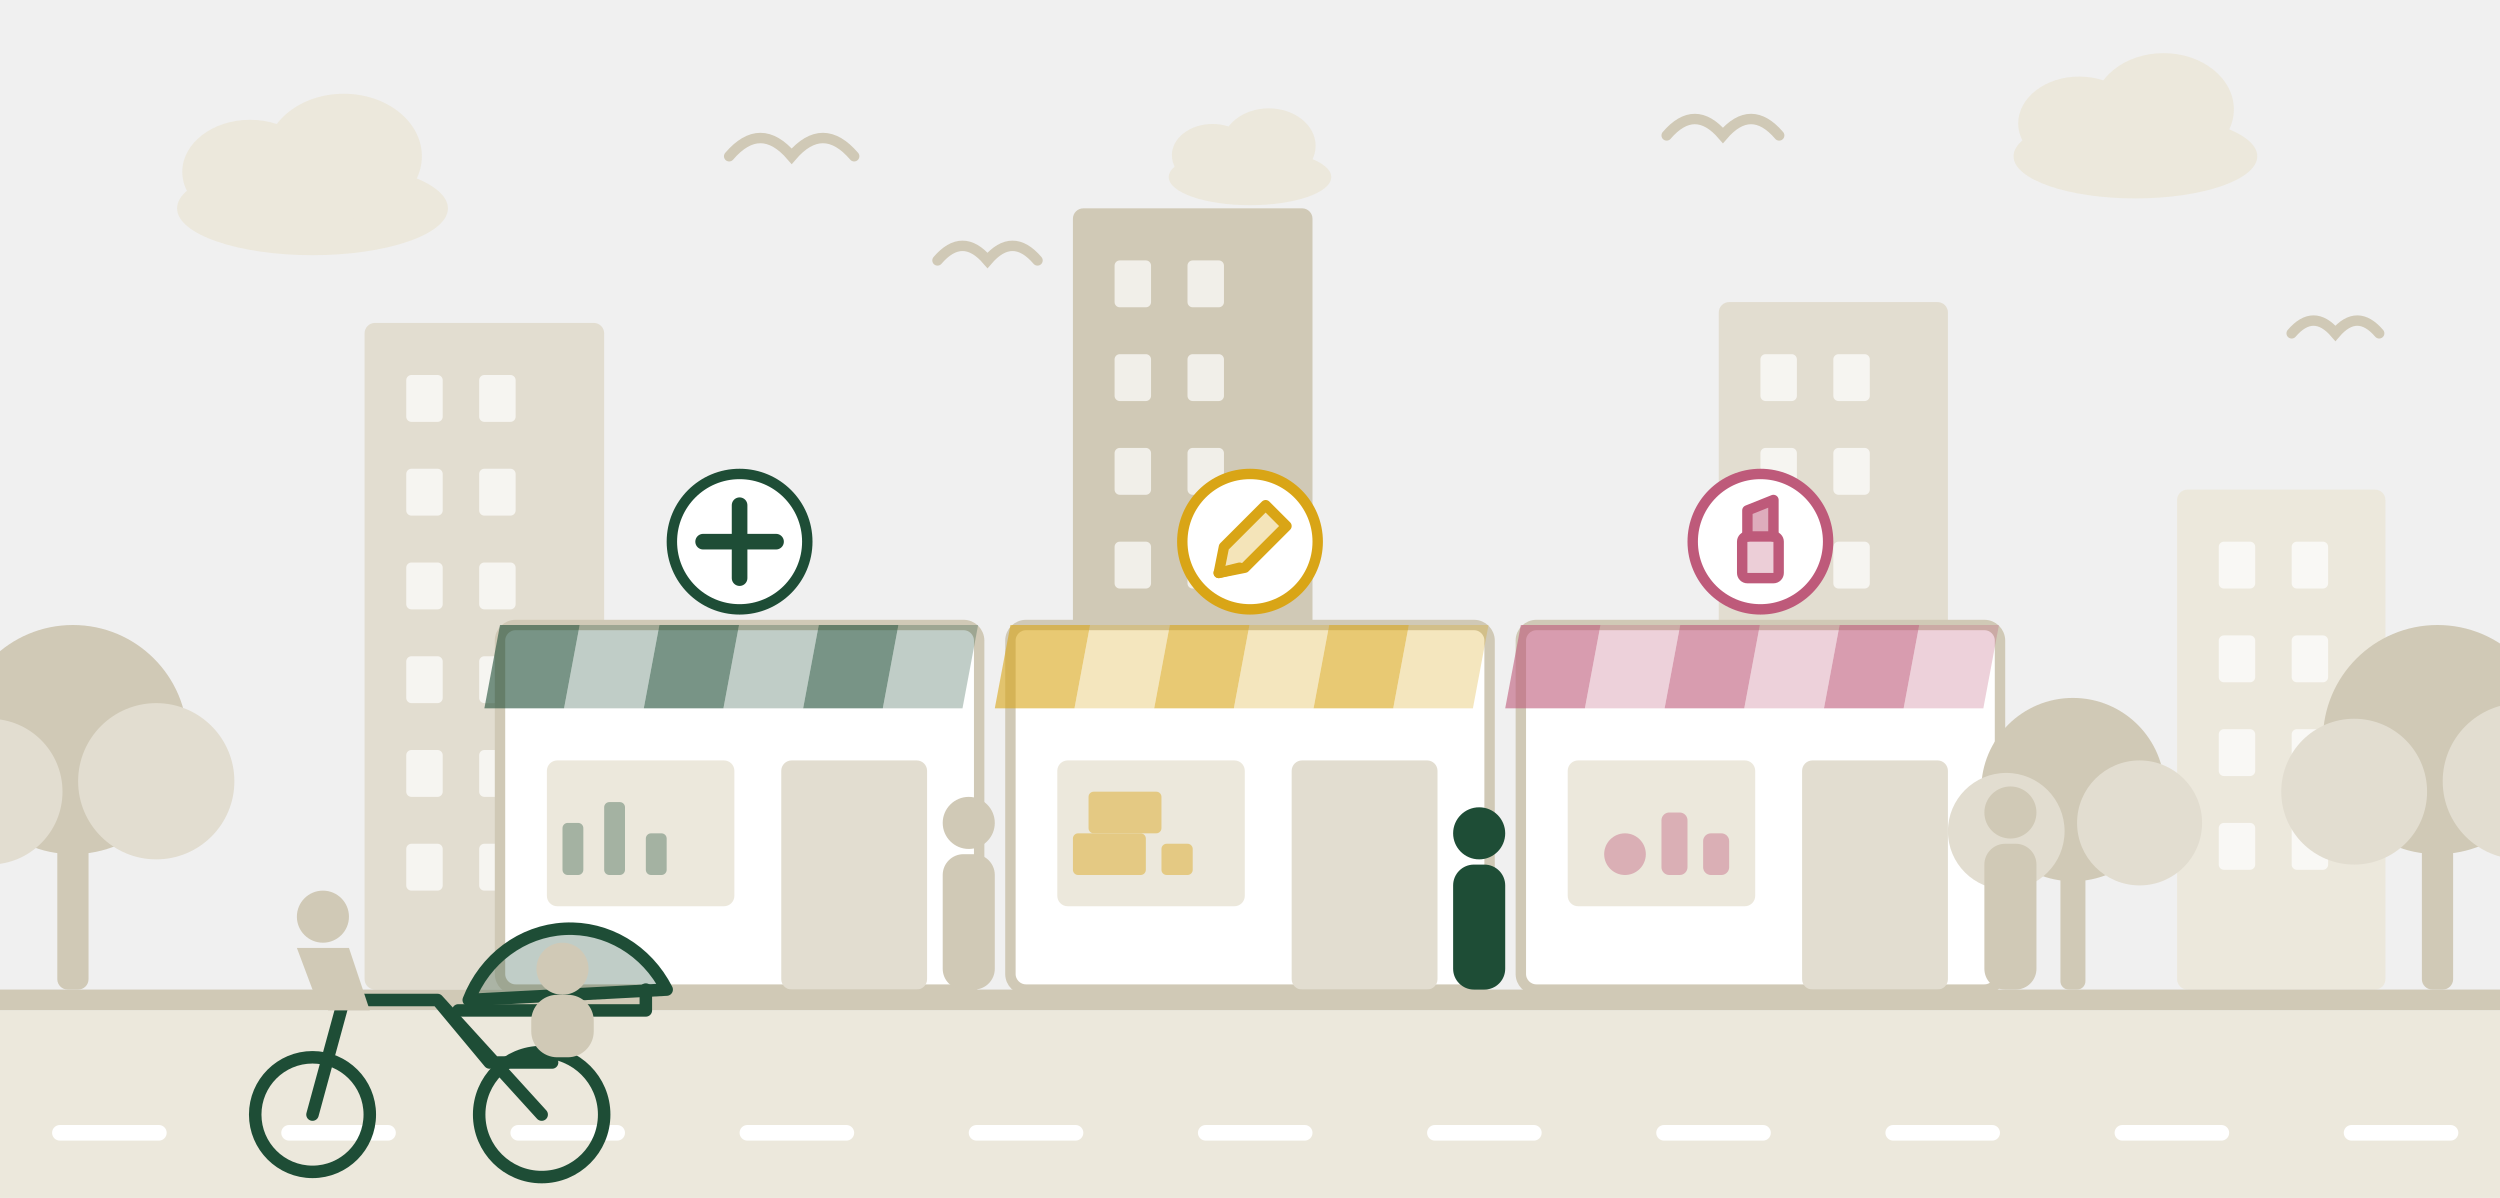
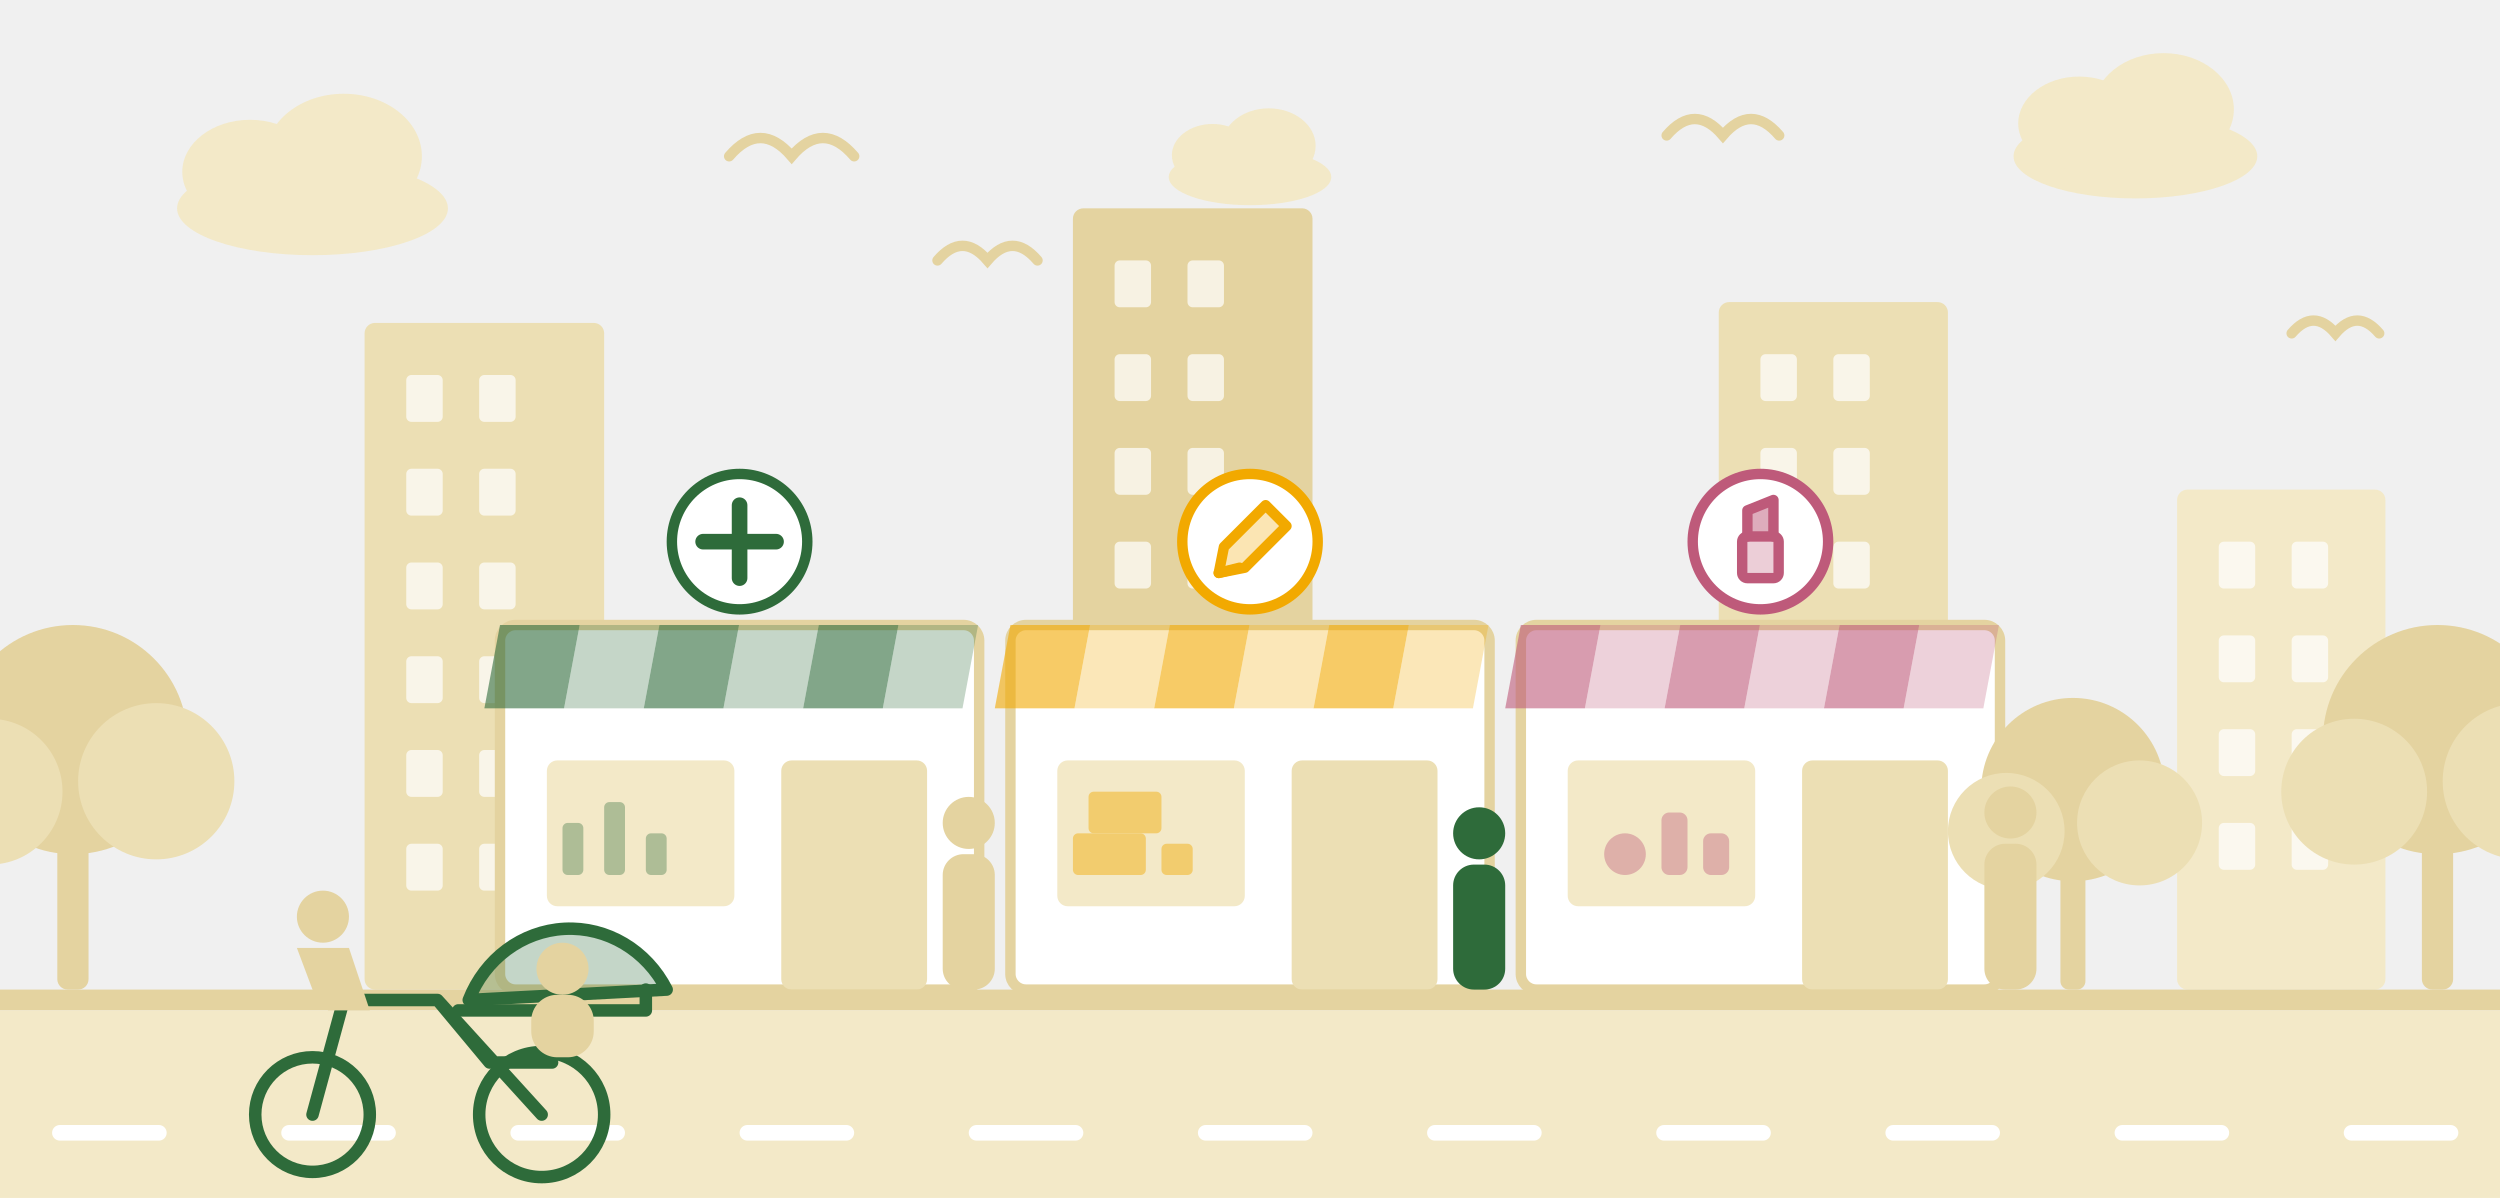
<svg xmlns="http://www.w3.org/2000/svg" viewBox="0 0 480 230">
-   <g fill="#ece8dc" transform="translate(60 40) scale(1)">
+   <g fill="#f3e9c8" transform="translate(60 40) scale(1)">
    <ellipse rx="26" ry="9" />
    <ellipse cx="-12" cy="-7" rx="13" ry="10" />
    <ellipse cx="6" cy="-10" rx="15" ry="12" />
  </g>
-   <g fill="#ece8dc" transform="translate(410 30) scale(0.9)">
+   <g fill="#f3e9c8" transform="translate(410 30) scale(0.9)">
    <ellipse rx="26" ry="9" />
    <ellipse cx="-12" cy="-7" rx="13" ry="10" />
    <ellipse cx="6" cy="-10" rx="15" ry="12" />
  </g>
-   <g fill="#ece8dc" transform="translate(240 34) scale(0.6)">
+   <g fill="#f3e9c8" transform="translate(240 34) scale(0.6)">
    <ellipse rx="26" ry="9" />
    <ellipse cx="-12" cy="-7" rx="13" ry="10" />
    <ellipse cx="6" cy="-10" rx="15" ry="12" />
  </g>
-   <path d="M140 30q6 -7 12 0q6 -7 12 0" fill="none" stroke="#d0c9b6" stroke-width="2" stroke-linecap="round" />
-   <path d="M180 50q4.8 -5.6 9.6 0q4.8 -5.6 9.6 0" fill="none" stroke="#d0c9b6" stroke-width="2" stroke-linecap="round" />
-   <path d="M320 26q5.4 -6.3 10.8 0q5.4 -6.3 10.8 0" fill="none" stroke="#d0c9b6" stroke-width="2" stroke-linecap="round" />
-   <path d="M440 64q4.2 -4.9 8.4 0q4.2 -4.9 8.4 0" fill="none" stroke="#d0c9b6" stroke-width="2" stroke-linecap="round" />
-   <rect x="70" y="62" width="46" height="128" rx="2" fill="#e2ddd0" />
+   <path d="M140 30q6 -7 12 0q6 -7 12 0" fill="none" stroke="#e4d3a0" stroke-width="2" stroke-linecap="round" />
+   <path d="M180 50q4.8 -5.6 9.6 0q4.8 -5.6 9.6 0" fill="none" stroke="#e4d3a0" stroke-width="2" stroke-linecap="round" />
+   <path d="M320 26q5.4 -6.3 10.8 0q5.4 -6.3 10.8 0" fill="none" stroke="#e4d3a0" stroke-width="2" stroke-linecap="round" />
+   <path d="M440 64q4.2 -4.9 8.4 0q4.2 -4.9 8.4 0" fill="none" stroke="#e4d3a0" stroke-width="2" stroke-linecap="round" />
+   <rect x="70" y="62" width="46" height="128" rx="2" fill="#ecdfb4" />
  <rect x="78" y="72" width="7" height="9" rx="1" fill="#fff" opacity=".7" />
  <rect x="92" y="72" width="7" height="9" rx="1" fill="#fff" opacity=".7" />
  <rect x="78" y="90" width="7" height="9" rx="1" fill="#fff" opacity=".7" />
  <rect x="92" y="90" width="7" height="9" rx="1" fill="#fff" opacity=".7" />
  <rect x="78" y="108" width="7" height="9" rx="1" fill="#fff" opacity=".7" />
  <rect x="92" y="108" width="7" height="9" rx="1" fill="#fff" opacity=".7" />
  <rect x="78" y="126" width="7" height="9" rx="1" fill="#fff" opacity=".7" />
  <rect x="92" y="126" width="7" height="9" rx="1" fill="#fff" opacity=".7" />
  <rect x="78" y="144" width="7" height="9" rx="1" fill="#fff" opacity=".7" />
  <rect x="92" y="144" width="7" height="9" rx="1" fill="#fff" opacity=".7" />
  <rect x="78" y="162" width="7" height="9" rx="1" fill="#fff" opacity=".7" />
  <rect x="92" y="162" width="7" height="9" rx="1" fill="#fff" opacity=".7" />
-   <rect x="206" y="40" width="46" height="150" rx="2" fill="#d0c9b6" />
+   <rect x="206" y="40" width="46" height="150" rx="2" fill="#e4d3a0" />
  <rect x="214" y="50" width="7" height="9" rx="1" fill="#fff" opacity=".7" />
  <rect x="228" y="50" width="7" height="9" rx="1" fill="#fff" opacity=".7" />
  <rect x="214" y="68" width="7" height="9" rx="1" fill="#fff" opacity=".7" />
  <rect x="228" y="68" width="7" height="9" rx="1" fill="#fff" opacity=".7" />
  <rect x="214" y="86" width="7" height="9" rx="1" fill="#fff" opacity=".7" />
  <rect x="228" y="86" width="7" height="9" rx="1" fill="#fff" opacity=".7" />
  <rect x="214" y="104" width="7" height="9" rx="1" fill="#fff" opacity=".7" />
  <rect x="228" y="104" width="7" height="9" rx="1" fill="#fff" opacity=".7" />
  <rect x="214" y="122" width="7" height="9" rx="1" fill="#fff" opacity=".7" />
  <rect x="228" y="122" width="7" height="9" rx="1" fill="#fff" opacity=".7" />
  <rect x="214" y="140" width="7" height="9" rx="1" fill="#fff" opacity=".7" />
  <rect x="228" y="140" width="7" height="9" rx="1" fill="#fff" opacity=".7" />
  <rect x="214" y="158" width="7" height="9" rx="1" fill="#fff" opacity=".7" />
  <rect x="228" y="158" width="7" height="9" rx="1" fill="#fff" opacity=".7" />
-   <rect x="330" y="58" width="44" height="132" rx="2" fill="#e2ddd0" />
+   <rect x="330" y="58" width="44" height="132" rx="2" fill="#ecdfb4" />
  <rect x="338" y="68" width="7" height="9" rx="1" fill="#fff" opacity=".7" />
  <rect x="352" y="68" width="7" height="9" rx="1" fill="#fff" opacity=".7" />
  <rect x="338" y="86" width="7" height="9" rx="1" fill="#fff" opacity=".7" />
  <rect x="352" y="86" width="7" height="9" rx="1" fill="#fff" opacity=".7" />
  <rect x="338" y="104" width="7" height="9" rx="1" fill="#fff" opacity=".7" />
  <rect x="352" y="104" width="7" height="9" rx="1" fill="#fff" opacity=".7" />
  <rect x="338" y="122" width="7" height="9" rx="1" fill="#fff" opacity=".7" />
  <rect x="352" y="122" width="7" height="9" rx="1" fill="#fff" opacity=".7" />
  <rect x="338" y="140" width="7" height="9" rx="1" fill="#fff" opacity=".7" />
  <rect x="352" y="140" width="7" height="9" rx="1" fill="#fff" opacity=".7" />
  <rect x="338" y="158" width="7" height="9" rx="1" fill="#fff" opacity=".7" />
  <rect x="352" y="158" width="7" height="9" rx="1" fill="#fff" opacity=".7" />
-   <rect x="418" y="94" width="40" height="96" rx="2" fill="#ece8dc" />
+   <rect x="418" y="94" width="40" height="96" rx="2" fill="#f3e9c8" />
  <rect x="426" y="104" width="7" height="9" rx="1" fill="#fff" opacity=".7" />
  <rect x="440" y="104" width="7" height="9" rx="1" fill="#fff" opacity=".7" />
  <rect x="426" y="122" width="7" height="9" rx="1" fill="#fff" opacity=".7" />
  <rect x="440" y="122" width="7" height="9" rx="1" fill="#fff" opacity=".7" />
  <rect x="426" y="140" width="7" height="9" rx="1" fill="#fff" opacity=".7" />
  <rect x="440" y="140" width="7" height="9" rx="1" fill="#fff" opacity=".7" />
  <rect x="426" y="158" width="7" height="9" rx="1" fill="#fff" opacity=".7" />
  <rect x="440" y="158" width="7" height="9" rx="1" fill="#fff" opacity=".7" />
  <g transform="translate(14 190) scale(1)">
-     <rect x="-3" y="-34" width="6" height="34" rx="2" fill="#d0c9b6" />
-     <circle cy="-48" r="22" fill="#d0c9b6" />
-     <circle cx="-16" cy="-38" r="14" fill="#e2ddd0" />
-     <circle cx="16" cy="-40" r="15" fill="#e2ddd0" />
+     <rect x="-3" y="-34" width="6" height="34" rx="2" fill="#e4d3a0" />
+     <circle cy="-48" r="22" fill="#e4d3a0" />
+     <circle cx="-16" cy="-38" r="14" fill="#ecdfb4" />
+     <circle cx="16" cy="-40" r="15" fill="#ecdfb4" />
  </g>
  <g transform="translate(468 190) scale(1)">
-     <rect x="-3" y="-34" width="6" height="34" rx="2" fill="#d0c9b6" />
-     <circle cy="-48" r="22" fill="#d0c9b6" />
-     <circle cx="-16" cy="-38" r="14" fill="#e2ddd0" />
-     <circle cx="16" cy="-40" r="15" fill="#e2ddd0" />
+     <rect x="-3" y="-34" width="6" height="34" rx="2" fill="#e4d3a0" />
+     <circle cy="-48" r="22" fill="#e4d3a0" />
+     <circle cx="-16" cy="-38" r="14" fill="#ecdfb4" />
+     <circle cx="16" cy="-40" r="15" fill="#ecdfb4" />
  </g>
-   <rect x="96" y="120" width="92" height="70" rx="3" fill="#fff" stroke="#d0c9b6" stroke-width="2" />
-   <path d="M96.0 120h15.3l-3 16h-15.3z" fill="#1e4d36" opacity="0.6" />
-   <path d="M111.3 120h15.3l-3 16h-15.3z" fill="#1e4d36" opacity="0.28" />
-   <path d="M126.6 120h15.3l-3 16h-15.3z" fill="#1e4d36" opacity="0.6" />
-   <path d="M141.9 120h15.3l-3 16h-15.3z" fill="#1e4d36" opacity="0.28" />
-   <path d="M157.2 120h15.3l-3 16h-15.3z" fill="#1e4d36" opacity="0.6" />
-   <path d="M172.5 120h15.3l-3 16h-15.3z" fill="#1e4d36" opacity="0.28" />
-   <rect x="105" y="146" width="36" height="28" rx="2" fill="#ece8dc" />
-   <rect x="150" y="146" width="28" height="44" rx="2" fill="#e2ddd0" />
-   <circle cx="142.0" cy="104" r="13" fill="#fff" stroke="#1e4d36" stroke-width="2" />
-   <g transform="translate(142.0 104)" stroke="#1e4d36" stroke-width="3" stroke-linecap="round" stroke-linejoin="round" fill="none">
+   <rect x="96" y="120" width="92" height="70" rx="3" fill="#fff" stroke="#e4d3a0" stroke-width="2" />
+   <path d="M96.0 120h15.3l-3 16h-15.3z" fill="#2e6b3a" opacity="0.6" />
+   <path d="M111.3 120h15.3l-3 16h-15.3z" fill="#2e6b3a" opacity="0.28" />
+   <path d="M126.6 120h15.3l-3 16h-15.3z" fill="#2e6b3a" opacity="0.6" />
+   <path d="M141.9 120h15.3l-3 16h-15.3z" fill="#2e6b3a" opacity="0.28" />
+   <path d="M157.2 120h15.3l-3 16h-15.3z" fill="#2e6b3a" opacity="0.6" />
+   <path d="M172.5 120h15.3l-3 16h-15.3z" fill="#2e6b3a" opacity="0.28" />
+   <rect x="105" y="146" width="36" height="28" rx="2" fill="#f3e9c8" />
+   <rect x="150" y="146" width="28" height="44" rx="2" fill="#ecdfb4" />
+   <circle cx="142.0" cy="104" r="13" fill="#fff" stroke="#2e6b3a" stroke-width="2" />
+   <g transform="translate(142.0 104)" stroke="#2e6b3a" stroke-width="3" stroke-linecap="round" stroke-linejoin="round" fill="none">
    <path d="M0 -7v14M-7 0h14" />
  </g>
-   <rect x="194" y="120" width="92" height="70" rx="3" fill="#fff" stroke="#d0c9b6" stroke-width="2" />
-   <path d="M194.0 120h15.3l-3 16h-15.3z" fill="#d9a516" opacity="0.6" />
-   <path d="M209.3 120h15.3l-3 16h-15.3z" fill="#d9a516" opacity="0.28" />
-   <path d="M224.6 120h15.3l-3 16h-15.3z" fill="#d9a516" opacity="0.6" />
-   <path d="M239.9 120h15.3l-3 16h-15.3z" fill="#d9a516" opacity="0.28" />
-   <path d="M255.2 120h15.3l-3 16h-15.3z" fill="#d9a516" opacity="0.6" />
-   <path d="M270.5 120h15.3l-3 16h-15.3z" fill="#d9a516" opacity="0.28" />
-   <rect x="203" y="146" width="36" height="28" rx="2" fill="#ece8dc" />
-   <rect x="248" y="146" width="28" height="44" rx="2" fill="#e2ddd0" />
-   <circle cx="240.0" cy="104" r="13" fill="#fff" stroke="#d9a516" stroke-width="2" />
-   <g transform="translate(240.0 104)" stroke="#d9a516" stroke-width="3" stroke-linecap="round" stroke-linejoin="round" fill="none">
-     <path d="M-6 6l1-5 8-8 4 4-8 8z" fill="#d9a516" fill-opacity=".3" stroke-width="2" />
+   <rect x="194" y="120" width="92" height="70" rx="3" fill="#fff" stroke="#e4d3a0" stroke-width="2" />
+   <path d="M194.0 120h15.3l-3 16h-15.3z" fill="#f2a900" opacity="0.6" />
+   <path d="M209.3 120h15.3l-3 16h-15.3z" fill="#f2a900" opacity="0.28" />
+   <path d="M224.6 120h15.3l-3 16h-15.3z" fill="#f2a900" opacity="0.6" />
+   <path d="M239.9 120h15.3l-3 16h-15.3z" fill="#f2a900" opacity="0.28" />
+   <path d="M255.2 120h15.3l-3 16h-15.3z" fill="#f2a900" opacity="0.6" />
+   <path d="M270.5 120h15.3l-3 16h-15.3z" fill="#f2a900" opacity="0.28" />
+   <rect x="203" y="146" width="36" height="28" rx="2" fill="#f3e9c8" />
+   <rect x="248" y="146" width="28" height="44" rx="2" fill="#ecdfb4" />
+   <circle cx="240.0" cy="104" r="13" fill="#fff" stroke="#f2a900" stroke-width="2" />
+   <g transform="translate(240.0 104)" stroke="#f2a900" stroke-width="3" stroke-linecap="round" stroke-linejoin="round" fill="none">
+     <path d="M-6 6l1-5 8-8 4 4-8 8z" fill="#f2a900" fill-opacity=".3" stroke-width="2" />
    <path d="M-6 6l4-1" stroke-width="2" />
  </g>
-   <rect x="292" y="120" width="92" height="70" rx="3" fill="#fff" stroke="#d0c9b6" stroke-width="2" />
+   <rect x="292" y="120" width="92" height="70" rx="3" fill="#fff" stroke="#e4d3a0" stroke-width="2" />
  <path d="M292.0 120h15.3l-3 16h-15.3z" fill="#be5a7a" opacity="0.6" />
  <path d="M307.3 120h15.3l-3 16h-15.3z" fill="#be5a7a" opacity="0.28" />
  <path d="M322.6 120h15.3l-3 16h-15.3z" fill="#be5a7a" opacity="0.6" />
  <path d="M337.9 120h15.3l-3 16h-15.3z" fill="#be5a7a" opacity="0.28" />
  <path d="M353.2 120h15.3l-3 16h-15.3z" fill="#be5a7a" opacity="0.6" />
  <path d="M368.5 120h15.3l-3 16h-15.3z" fill="#be5a7a" opacity="0.28" />
-   <rect x="301" y="146" width="36" height="28" rx="2" fill="#ece8dc" />
-   <rect x="346" y="146" width="28" height="44" rx="2" fill="#e2ddd0" />
+   <rect x="301" y="146" width="36" height="28" rx="2" fill="#f3e9c8" />
+   <rect x="346" y="146" width="28" height="44" rx="2" fill="#ecdfb4" />
  <circle cx="338.0" cy="104" r="13" fill="#fff" stroke="#be5a7a" stroke-width="2" />
  <g transform="translate(338.0 104)" stroke="#be5a7a" stroke-width="3" stroke-linecap="round" stroke-linejoin="round" fill="none">
    <rect x="-3.5" y="-1" width="7" height="8" rx="1" fill="#be5a7a" fill-opacity=".3" stroke-width="2" />
    <path d="M-2.5 -1v-5l5 -2v7" stroke-width="2" fill="#be5a7a" fill-opacity=".5" />
  </g>
-   <g fill="#1e4d36" opacity=".35">
+   <g fill="#2e6b3a" opacity=".35">
    <rect x="108" y="158" width="4" height="10" rx="1" />
    <rect x="116" y="154" width="4" height="14" rx="1" />
    <rect x="124" y="160" width="4" height="8" rx="1" />
  </g>
-   <g fill="#d9a516" opacity=".45">
+   <g fill="#f2a900" opacity=".45">
    <rect x="206" y="160" width="14" height="8" rx="1" />
    <rect x="209" y="152" width="14" height="8" rx="1" />
    <rect x="223" y="162" width="6" height="6" rx="1" />
  </g>
  <g fill="#be5a7a" opacity=".4">
    <circle cx="312" cy="164" r="4" />
    <rect x="319" y="156" width="5" height="12" rx="1.5" />
    <rect x="327" y="160" width="5" height="8" rx="1.5" />
  </g>
  <g transform="translate(398 190) scale(0.8)">
-     <rect x="-3" y="-34" width="6" height="34" rx="2" fill="#d0c9b6" />
-     <circle cy="-48" r="22" fill="#d0c9b6" />
-     <circle cx="-16" cy="-38" r="14" fill="#e2ddd0" />
-     <circle cx="16" cy="-40" r="15" fill="#e2ddd0" />
+     <rect x="-3" y="-34" width="6" height="34" rx="2" fill="#e4d3a0" />
+     <circle cy="-48" r="22" fill="#e4d3a0" />
+     <circle cx="-16" cy="-38" r="14" fill="#ecdfb4" />
+     <circle cx="16" cy="-40" r="15" fill="#ecdfb4" />
  </g>
-   <rect y="190" width="480" height="4" fill="#d0c9b6" />
-   <rect y="194" width="480" height="36" fill="#ece8dc" />
+   <rect y="190" width="480" height="4" fill="#e4d3a0" />
+   <rect y="194" width="480" height="36" fill="#f3e9c8" />
  <rect x="10" y="216" width="22" height="3" rx="1.5" fill="#fff" />
  <rect x="54" y="216" width="22" height="3" rx="1.5" fill="#fff" />
  <rect x="98" y="216" width="22" height="3" rx="1.5" fill="#fff" />
  <rect x="142" y="216" width="22" height="3" rx="1.5" fill="#fff" />
  <rect x="186" y="216" width="22" height="3" rx="1.5" fill="#fff" />
  <rect x="230" y="216" width="22" height="3" rx="1.5" fill="#fff" />
  <rect x="274" y="216" width="22" height="3" rx="1.5" fill="#fff" />
  <rect x="318" y="216" width="22" height="3" rx="1.5" fill="#fff" />
  <rect x="362" y="216" width="22" height="3" rx="1.5" fill="#fff" />
  <rect x="406" y="216" width="22" height="3" rx="1.5" fill="#fff" />
  <rect x="450" y="216" width="22" height="3" rx="1.5" fill="#fff" />
-   <g transform="translate(60 214)" stroke="#1e4d36" stroke-width="2.4" fill="none" stroke-linecap="round" stroke-linejoin="round">
+   <g transform="translate(60 214)" stroke="#2e6b3a" stroke-width="2.4" fill="none" stroke-linecap="round" stroke-linejoin="round">
    <circle cx="0" cy="0" r="11" />
    <circle cx="44" cy="0" r="12" />
    <path d="M0 0L6 -22M6 -22L24 -22L34 -10M24 -22L44 0M34 -10h12" />
    <path d="M28 -20h36v-4" />
-     <path d="M30 -22a21 22 0 0 1 38 -2z" fill="#1e4d36" fill-opacity=".28" />
+     <path d="M30 -22a21 22 0 0 1 38 -2z" fill="#2e6b3a" fill-opacity=".28" />
  </g>
-   <g transform="translate(60 214)" fill="#d0c9b6">
+   <g transform="translate(60 214)" fill="#e4d3a0">
    <circle cx="2" cy="-38" r="5" />
    <path d="M-3 -32h10l4 12h-8l-3 -4z" />
    <circle cx="48" cy="-28" r="5" />
    <rect x="42" y="-23" width="12" height="12" rx="5" />
  </g>
  <g transform="translate(186 190)">
-     <circle cy="-32" r="5" fill="#d0c9b6" />
-     <rect x="-5" y="-26" width="10" height="26" rx="4" fill="#d0c9b6" />
+     <circle cy="-32" r="5" fill="#e4d3a0" />
+     <rect x="-5" y="-26" width="10" height="26" rx="4" fill="#e4d3a0" />
  </g>
  <g transform="translate(284 190)">
-     <circle cy="-30" r="5" fill="#1e4d36" />
-     <rect x="-5" y="-24" width="10" height="24" rx="4" fill="#1e4d36" />
+     <circle cy="-30" r="5" fill="#2e6b3a" />
+     <rect x="-5" y="-24" width="10" height="24" rx="4" fill="#2e6b3a" />
  </g>
  <g transform="translate(386 190)">
-     <circle cy="-34" r="5" fill="#d0c9b6" />
-     <rect x="-5" y="-28" width="10" height="28" rx="4" fill="#d0c9b6" />
+     <circle cy="-34" r="5" fill="#e4d3a0" />
+     <rect x="-5" y="-28" width="10" height="28" rx="4" fill="#e4d3a0" />
  </g>
</svg>
